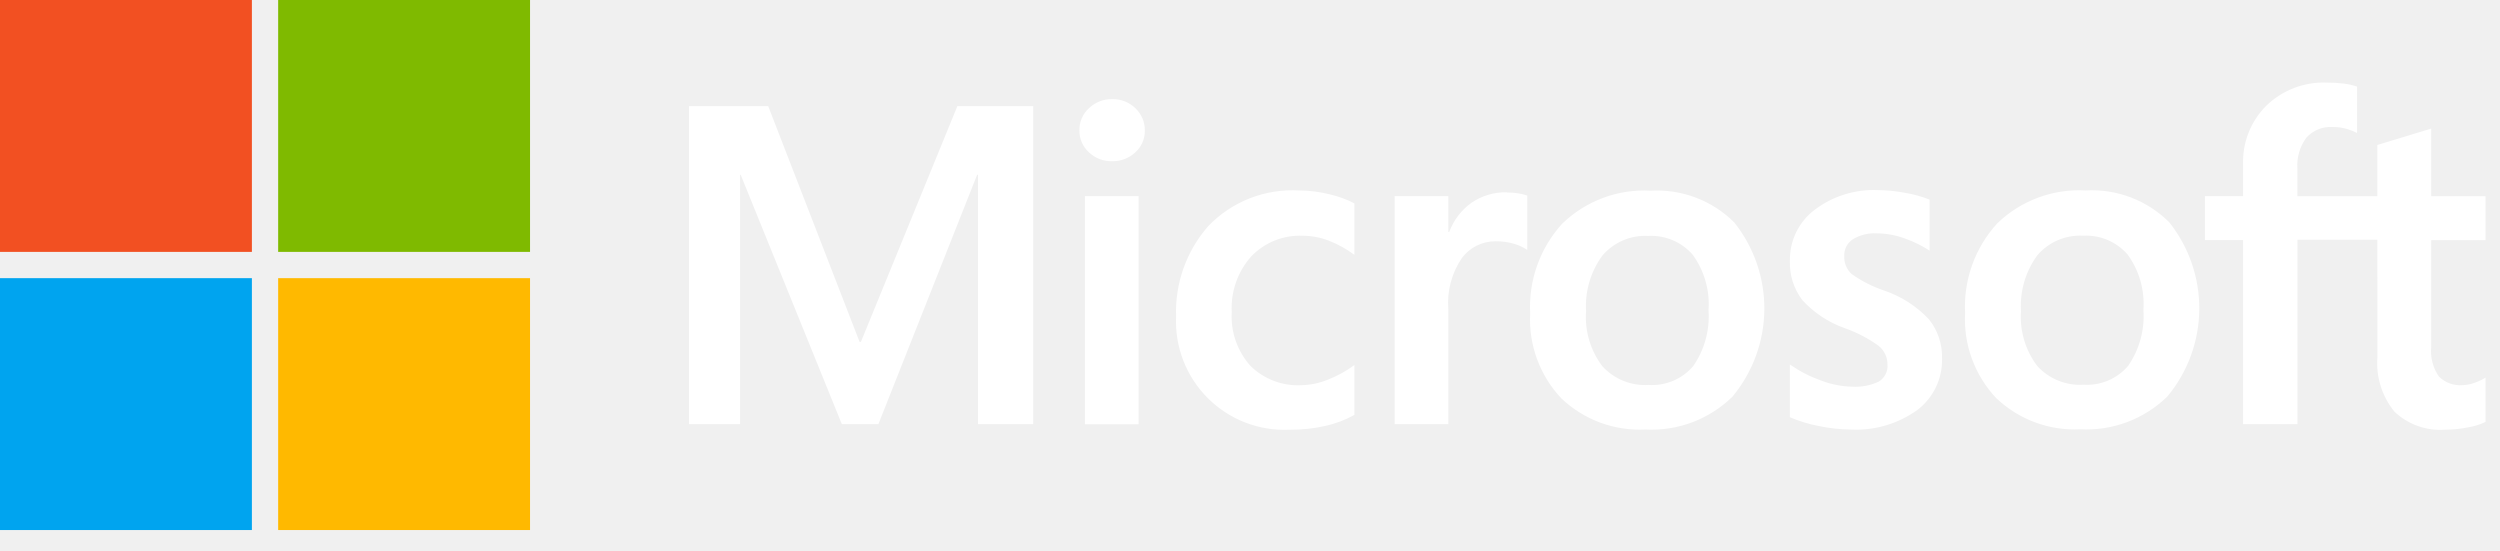
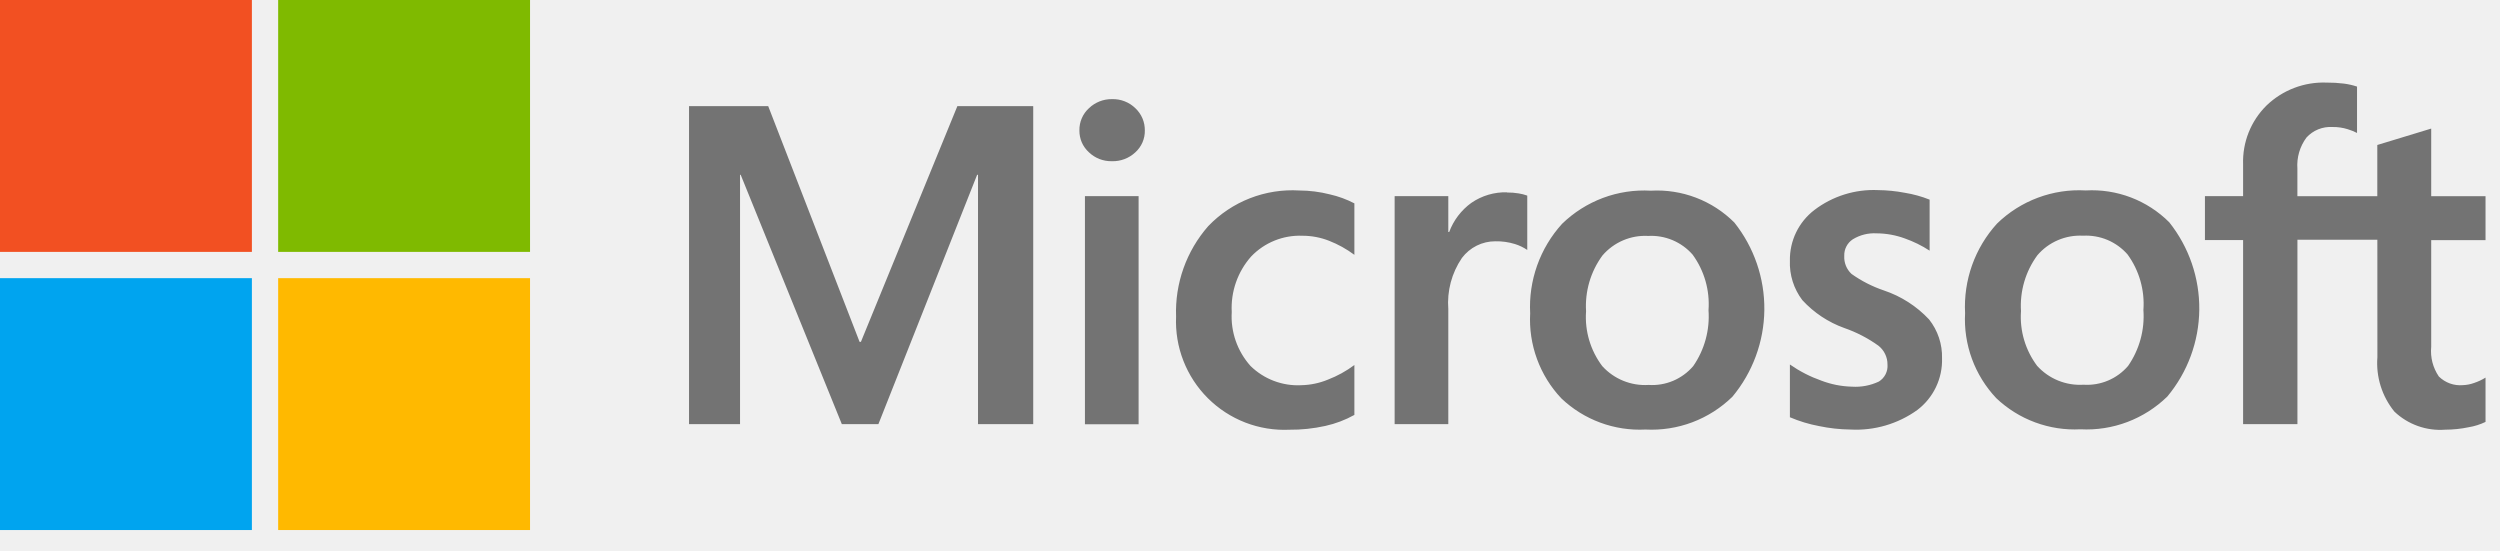
<svg xmlns="http://www.w3.org/2000/svg" width="118" height="26" viewBox="0 0 118 26" fill="none">
-   <path d="M48.768 5.009V20.018H46.162V8.252H46.12L41.461 20.018H39.734L34.961 8.252H34.93V20.018H32.522V5.009H36.259L40.572 16.136H40.635L45.188 5.009H48.768ZM50.948 6.155C50.944 5.957 50.982 5.761 51.061 5.58C51.139 5.398 51.256 5.236 51.403 5.103C51.694 4.826 52.084 4.673 52.486 4.679C52.691 4.673 52.895 4.708 53.086 4.783C53.276 4.857 53.45 4.97 53.596 5.114C53.737 5.248 53.849 5.41 53.925 5.589C54.001 5.768 54.038 5.962 54.036 6.156C54.04 6.351 54.002 6.545 53.924 6.723C53.846 6.902 53.731 7.062 53.586 7.192C53.288 7.47 52.893 7.62 52.486 7.609C52.285 7.614 52.085 7.579 51.897 7.507C51.709 7.434 51.538 7.324 51.393 7.185C51.25 7.054 51.136 6.895 51.059 6.717C50.983 6.54 50.945 6.348 50.948 6.154V6.155ZM53.742 20.024H51.209V9.257H53.742V20.024ZM61.425 18.181C61.855 18.172 62.279 18.083 62.676 17.919C63.123 17.747 63.544 17.515 63.927 17.229V19.584C63.496 19.824 63.033 19.999 62.551 20.105C61.996 20.228 61.429 20.288 60.86 20.283C60.15 20.316 59.441 20.2 58.778 19.944C58.115 19.687 57.513 19.295 57.009 18.793C56.506 18.291 56.113 17.689 55.855 17.027C55.597 16.364 55.48 15.656 55.511 14.945C55.453 13.379 55.996 11.85 57.03 10.672C57.582 10.096 58.253 9.648 58.995 9.358C59.738 9.068 60.535 8.943 61.331 8.991C61.817 8.993 62.3 9.055 62.771 9.175C63.173 9.266 63.562 9.409 63.927 9.599V12.028C63.559 11.754 63.156 11.53 62.728 11.363C62.33 11.207 61.905 11.127 61.477 11.127C61.028 11.109 60.581 11.186 60.164 11.354C59.747 11.522 59.37 11.777 59.059 12.101C58.418 12.821 58.087 13.765 58.138 14.729C58.11 15.19 58.174 15.652 58.326 16.089C58.478 16.525 58.715 16.927 59.023 17.272C59.338 17.581 59.713 17.821 60.126 17.978C60.539 18.135 60.979 18.204 61.42 18.182L61.425 18.181ZM71.134 9.086C71.316 9.085 71.499 9.098 71.679 9.128C71.818 9.15 71.954 9.185 72.087 9.232V11.797C71.907 11.677 71.712 11.583 71.506 11.519C71.206 11.426 70.893 11.382 70.579 11.389C70.274 11.388 69.972 11.459 69.699 11.595C69.426 11.731 69.188 11.93 69.004 12.174C68.52 12.883 68.293 13.736 68.36 14.592V20.018H65.827V9.257H68.36V10.95H68.402C68.607 10.398 68.971 9.919 69.449 9.574C69.944 9.234 70.534 9.06 71.134 9.077V9.086ZM72.224 14.792C72.183 14.023 72.296 13.253 72.554 12.527C72.813 11.801 73.213 11.133 73.731 10.563C74.283 10.027 74.94 9.611 75.661 9.341C76.381 9.072 77.15 8.956 77.918 9C78.644 8.959 79.37 9.071 80.049 9.33C80.729 9.589 81.346 9.988 81.86 10.502C82.793 11.674 83.293 13.131 83.277 14.629C83.26 16.127 82.728 17.574 81.77 18.725C81.23 19.253 80.587 19.663 79.881 19.93C79.175 20.196 78.421 20.313 77.667 20.274C76.94 20.311 76.213 20.2 75.53 19.947C74.847 19.694 74.222 19.305 73.695 18.803C73.19 18.269 72.8 17.637 72.547 16.947C72.294 16.257 72.184 15.523 72.224 14.789V14.792ZM74.861 14.706C74.798 15.628 75.07 16.542 75.626 17.28C75.901 17.583 76.24 17.82 76.619 17.974C76.998 18.128 77.407 18.195 77.815 18.169C78.211 18.195 78.607 18.128 78.973 17.974C79.338 17.819 79.662 17.582 79.92 17.28C80.454 16.509 80.709 15.578 80.642 14.642C80.71 13.707 80.445 12.779 79.894 12.021C79.634 11.723 79.31 11.489 78.947 11.336C78.583 11.183 78.189 11.114 77.796 11.136C77.388 11.113 76.981 11.185 76.606 11.346C76.231 11.507 75.898 11.752 75.633 12.062C75.074 12.826 74.802 13.761 74.863 14.706H74.861ZM87.049 12.078C87.04 12.237 87.067 12.396 87.126 12.543C87.186 12.691 87.277 12.823 87.394 12.931C87.862 13.264 88.377 13.526 88.922 13.71C89.734 13.983 90.466 14.452 91.052 15.077C91.465 15.598 91.682 16.248 91.664 16.913C91.678 17.384 91.579 17.85 91.376 18.274C91.173 18.699 90.871 19.068 90.497 19.352C89.581 20.01 88.467 20.335 87.341 20.274C86.844 20.268 86.347 20.214 85.86 20.111C85.387 20.023 84.925 19.883 84.483 19.694V17.204C84.942 17.524 85.442 17.781 85.97 17.967C86.432 18.143 86.92 18.239 87.414 18.251C87.85 18.279 88.286 18.196 88.681 18.01C88.817 17.927 88.927 17.807 88.999 17.665C89.071 17.523 89.103 17.363 89.089 17.204C89.091 17.034 89.053 16.866 88.979 16.713C88.906 16.559 88.798 16.425 88.665 16.319C88.173 15.965 87.632 15.684 87.059 15.485C86.299 15.214 85.616 14.761 85.07 14.166C84.664 13.632 84.457 12.973 84.483 12.303C84.475 11.841 84.576 11.384 84.776 10.969C84.978 10.553 85.273 10.191 85.64 9.911C86.499 9.257 87.561 8.925 88.639 8.973C89.064 8.977 89.488 9.019 89.906 9.099C90.307 9.164 90.7 9.272 91.078 9.423V11.831C90.712 11.592 90.318 11.399 89.906 11.254C89.48 11.098 89.03 11.016 88.577 11.014C88.181 10.991 87.789 11.089 87.451 11.296C87.323 11.38 87.219 11.496 87.149 11.631C87.078 11.767 87.044 11.919 87.049 12.072V12.078ZM92.752 14.782C92.712 14.012 92.824 13.242 93.082 12.516C93.341 11.79 93.741 11.123 94.26 10.553C94.811 10.016 95.468 9.6 96.189 9.331C96.909 9.062 97.678 8.945 98.447 8.989C99.172 8.948 99.898 9.06 100.578 9.319C101.257 9.578 101.874 9.978 102.388 10.491C103.321 11.663 103.822 13.121 103.806 14.619C103.79 16.117 103.258 17.563 102.299 18.715C101.759 19.242 101.116 19.652 100.41 19.919C99.703 20.186 98.949 20.303 98.195 20.263C97.468 20.301 96.741 20.189 96.058 19.936C95.375 19.684 94.751 19.294 94.223 18.793C93.719 18.258 93.328 17.627 93.075 16.937C92.822 16.247 92.712 15.512 92.752 14.779V14.782ZM95.39 14.695C95.327 15.617 95.599 16.531 96.154 17.27C96.429 17.573 96.769 17.81 97.148 17.964C97.527 18.118 97.935 18.184 98.343 18.159C98.739 18.184 99.135 18.117 99.5 17.963C99.865 17.809 100.19 17.571 100.447 17.27C100.981 16.498 101.236 15.568 101.169 14.632C101.237 13.697 100.972 12.768 100.421 12.01C100.161 11.713 99.837 11.479 99.474 11.325C99.11 11.172 98.717 11.104 98.323 11.125C97.915 11.103 97.508 11.175 97.133 11.336C96.758 11.496 96.425 11.741 96.161 12.052C95.602 12.815 95.33 13.751 95.391 14.695H95.39ZM112.211 11.314H108.439V20.018H105.874V11.33H104.073V9.257H105.874V7.76C105.857 7.246 105.945 6.734 106.135 6.255C106.325 5.777 106.612 5.343 106.978 4.981C107.353 4.62 107.797 4.337 108.284 4.151C108.771 3.965 109.29 3.879 109.81 3.898C110.083 3.896 110.356 3.912 110.627 3.945C110.839 3.972 111.049 4.019 111.252 4.087V6.276C111.111 6.204 110.964 6.145 110.813 6.099C110.58 6.026 110.336 5.99 110.091 5.995C109.862 5.981 109.634 6.018 109.421 6.104C109.209 6.19 109.019 6.323 108.865 6.492C108.551 6.915 108.399 7.437 108.437 7.963V9.26H112.209V6.843L114.753 6.069V9.26H117.317V11.334H114.753V16.368C114.705 16.864 114.833 17.36 115.114 17.771C115.263 17.917 115.441 18.029 115.637 18.1C115.833 18.17 116.042 18.197 116.25 18.179C116.431 18.172 116.609 18.137 116.779 18.075C116.968 18.012 117.148 17.928 117.317 17.823V19.914C117.064 20.036 116.794 20.121 116.517 20.166C116.153 20.242 115.783 20.28 115.412 20.281C114.975 20.314 114.536 20.256 114.123 20.108C113.71 19.961 113.332 19.729 113.015 19.427C112.428 18.705 112.141 17.786 112.213 16.858L112.211 11.314Z" fill="white" />
+   <path d="M48.768 5.009V20.018H46.162V8.252H46.12L41.461 20.018H39.734L34.961 8.252H34.93V20.018H32.522V5.009H36.259L40.572 16.136H40.635L45.188 5.009H48.768ZM50.948 6.155C50.944 5.957 50.982 5.761 51.061 5.58C51.139 5.398 51.256 5.236 51.403 5.103C51.694 4.826 52.084 4.673 52.486 4.679C52.691 4.673 52.895 4.708 53.086 4.783C53.276 4.857 53.45 4.97 53.596 5.114C53.737 5.248 53.849 5.41 53.925 5.589C54.001 5.768 54.038 5.962 54.036 6.156C54.04 6.351 54.002 6.545 53.924 6.723C53.846 6.902 53.731 7.062 53.586 7.192C53.288 7.47 52.893 7.62 52.486 7.609C52.285 7.614 52.085 7.579 51.897 7.507C51.709 7.434 51.538 7.324 51.393 7.185C51.25 7.054 51.136 6.895 51.059 6.717C50.983 6.54 50.945 6.348 50.948 6.154V6.155ZM53.742 20.024H51.209V9.257H53.742V20.024ZM61.425 18.181C61.855 18.172 62.279 18.083 62.676 17.919C63.123 17.747 63.544 17.515 63.927 17.229V19.584C63.496 19.824 63.033 19.999 62.551 20.105C61.996 20.228 61.429 20.288 60.86 20.283C60.15 20.316 59.441 20.2 58.778 19.944C58.115 19.687 57.513 19.295 57.009 18.793C56.506 18.291 56.113 17.689 55.855 17.027C55.597 16.364 55.48 15.656 55.511 14.945C55.453 13.379 55.996 11.85 57.03 10.672C57.582 10.096 58.253 9.648 58.995 9.358C59.738 9.068 60.535 8.943 61.331 8.991C61.817 8.993 62.3 9.055 62.771 9.175C63.173 9.266 63.562 9.409 63.927 9.599V12.028C63.559 11.754 63.156 11.53 62.728 11.363C62.33 11.207 61.905 11.127 61.477 11.127C61.028 11.109 60.581 11.186 60.164 11.354C59.747 11.522 59.37 11.777 59.059 12.101C58.418 12.821 58.087 13.765 58.138 14.729C58.11 15.19 58.174 15.652 58.326 16.089C58.478 16.525 58.715 16.927 59.023 17.272C59.338 17.581 59.713 17.821 60.126 17.978C60.539 18.135 60.979 18.204 61.42 18.182L61.425 18.181ZM71.134 9.086C71.316 9.085 71.499 9.098 71.679 9.128C71.818 9.15 71.954 9.185 72.087 9.232V11.797C71.907 11.677 71.712 11.583 71.506 11.519C71.206 11.426 70.893 11.382 70.579 11.389C70.274 11.388 69.972 11.459 69.699 11.595C69.426 11.731 69.188 11.93 69.004 12.174C68.52 12.883 68.293 13.736 68.36 14.592V20.018H65.827V9.257H68.36V10.95H68.402C68.607 10.398 68.971 9.919 69.449 9.574C69.944 9.234 70.534 9.06 71.134 9.077V9.086ZM72.224 14.792C72.183 14.023 72.296 13.253 72.554 12.527C72.813 11.801 73.213 11.133 73.731 10.563C74.283 10.027 74.94 9.611 75.661 9.341C76.381 9.072 77.15 8.956 77.918 9C78.644 8.959 79.37 9.071 80.049 9.33C80.729 9.589 81.346 9.988 81.86 10.502C82.793 11.674 83.293 13.131 83.277 14.629C83.26 16.127 82.728 17.574 81.77 18.725C81.23 19.253 80.587 19.663 79.881 19.93C79.175 20.196 78.421 20.313 77.667 20.274C76.94 20.311 76.213 20.2 75.53 19.947C74.847 19.694 74.222 19.305 73.695 18.803C73.19 18.269 72.8 17.637 72.547 16.947C72.294 16.257 72.184 15.523 72.224 14.789V14.792ZM74.861 14.706C74.798 15.628 75.07 16.542 75.626 17.28C75.901 17.583 76.24 17.82 76.619 17.974C76.998 18.128 77.407 18.195 77.815 18.169C78.211 18.195 78.607 18.128 78.973 17.974C79.338 17.819 79.662 17.582 79.92 17.28C80.454 16.509 80.709 15.578 80.642 14.642C80.71 13.707 80.445 12.779 79.894 12.021C79.634 11.723 79.31 11.489 78.947 11.336C78.583 11.183 78.189 11.114 77.796 11.136C77.388 11.113 76.981 11.185 76.606 11.346C76.231 11.507 75.898 11.752 75.633 12.062C75.074 12.826 74.802 13.761 74.863 14.706H74.861ZM87.049 12.078C87.04 12.237 87.067 12.396 87.126 12.543C87.186 12.691 87.277 12.823 87.394 12.931C87.862 13.264 88.377 13.526 88.922 13.71C89.734 13.983 90.466 14.452 91.052 15.077C91.465 15.598 91.682 16.248 91.664 16.913C91.678 17.384 91.579 17.85 91.376 18.274C91.173 18.699 90.871 19.068 90.497 19.352C89.581 20.01 88.467 20.335 87.341 20.274C86.844 20.268 86.347 20.214 85.86 20.111C85.387 20.023 84.925 19.883 84.483 19.694V17.204C84.942 17.524 85.442 17.781 85.97 17.967C86.432 18.143 86.92 18.239 87.414 18.251C87.85 18.279 88.286 18.196 88.681 18.01C88.817 17.927 88.927 17.807 88.999 17.665C89.071 17.523 89.103 17.363 89.089 17.204C89.091 17.034 89.053 16.866 88.979 16.713C88.906 16.559 88.798 16.425 88.665 16.319C88.173 15.965 87.632 15.684 87.059 15.485C86.299 15.214 85.616 14.761 85.07 14.166C84.664 13.632 84.457 12.973 84.483 12.303C84.475 11.841 84.576 11.384 84.776 10.969C84.978 10.553 85.273 10.191 85.64 9.911C86.499 9.257 87.561 8.925 88.639 8.973C89.064 8.977 89.488 9.019 89.906 9.099C90.307 9.164 90.7 9.272 91.078 9.423V11.831C90.712 11.592 90.318 11.399 89.906 11.254C89.48 11.098 89.03 11.016 88.577 11.014C88.181 10.991 87.789 11.089 87.451 11.296C87.323 11.38 87.219 11.496 87.149 11.631C87.078 11.767 87.044 11.919 87.049 12.072V12.078ZM92.752 14.782C92.712 14.012 92.824 13.242 93.082 12.516C93.341 11.79 93.741 11.123 94.26 10.553C94.811 10.016 95.468 9.6 96.189 9.331C96.909 9.062 97.678 8.945 98.447 8.989C99.172 8.948 99.898 9.06 100.578 9.319C101.257 9.578 101.874 9.978 102.388 10.491C103.321 11.663 103.822 13.121 103.806 14.619C103.79 16.117 103.258 17.563 102.299 18.715C101.759 19.242 101.116 19.652 100.41 19.919C99.703 20.186 98.949 20.303 98.195 20.263C97.468 20.301 96.741 20.189 96.058 19.936C95.375 19.684 94.751 19.294 94.223 18.793C93.719 18.258 93.328 17.627 93.075 16.937C92.822 16.247 92.712 15.512 92.752 14.779V14.782ZM95.39 14.695C95.327 15.617 95.599 16.531 96.154 17.27C96.429 17.573 96.769 17.81 97.148 17.964C97.527 18.118 97.935 18.184 98.343 18.159C98.739 18.184 99.135 18.117 99.5 17.963C99.865 17.809 100.19 17.571 100.447 17.27C100.981 16.498 101.236 15.568 101.169 14.632C101.237 13.697 100.972 12.768 100.421 12.01C100.161 11.713 99.837 11.479 99.474 11.325C99.11 11.172 98.717 11.104 98.323 11.125C97.915 11.103 97.508 11.175 97.133 11.336C96.758 11.496 96.425 11.741 96.161 12.052C95.602 12.815 95.33 13.751 95.391 14.695H95.39ZM112.211 11.314H108.439V20.018H105.874V11.33H104.073V9.257H105.874V7.76C105.857 7.246 105.945 6.734 106.135 6.255C106.325 5.777 106.612 5.343 106.978 4.981C107.353 4.62 107.797 4.337 108.284 4.151C108.771 3.965 109.29 3.879 109.81 3.898C110.083 3.896 110.356 3.912 110.627 3.945C110.839 3.972 111.049 4.019 111.252 4.087V6.276C111.111 6.204 110.964 6.145 110.813 6.099C110.58 6.026 110.336 5.99 110.091 5.995C109.862 5.981 109.634 6.018 109.421 6.104C109.209 6.19 109.019 6.323 108.865 6.492C108.551 6.915 108.399 7.437 108.437 7.963V9.26H112.209V6.843L114.753 6.069V9.26H117.317V11.334H114.753V16.368C114.705 16.864 114.833 17.36 115.114 17.771C115.263 17.917 115.441 18.029 115.637 18.1C115.833 18.17 116.042 18.197 116.25 18.179C116.431 18.172 116.609 18.137 116.779 18.075C116.968 18.012 117.148 17.928 117.317 17.823V19.914C117.064 20.036 116.794 20.121 116.517 20.166C116.153 20.242 115.783 20.28 115.412 20.281C114.975 20.314 114.536 20.256 114.123 20.108C113.71 19.961 113.332 19.729 113.015 19.427C112.428 18.705 112.141 17.786 112.213 16.858L112.211 11.314Z" fill="#737373" />
  <path d="M11.889 0H1.19209e-05V11.889H11.889V0Z" fill="#F25022" />
  <path d="M25.018 0H13.129V11.889H25.018V0Z" fill="#7FBA00" />
  <path d="M11.889 13.129H1.19209e-05V25.018H11.889V13.129Z" fill="#00A4EF" />
  <path d="M25.018 13.129H13.129V25.018H25.018V13.129Z" fill="#FFB900" />
</svg>
